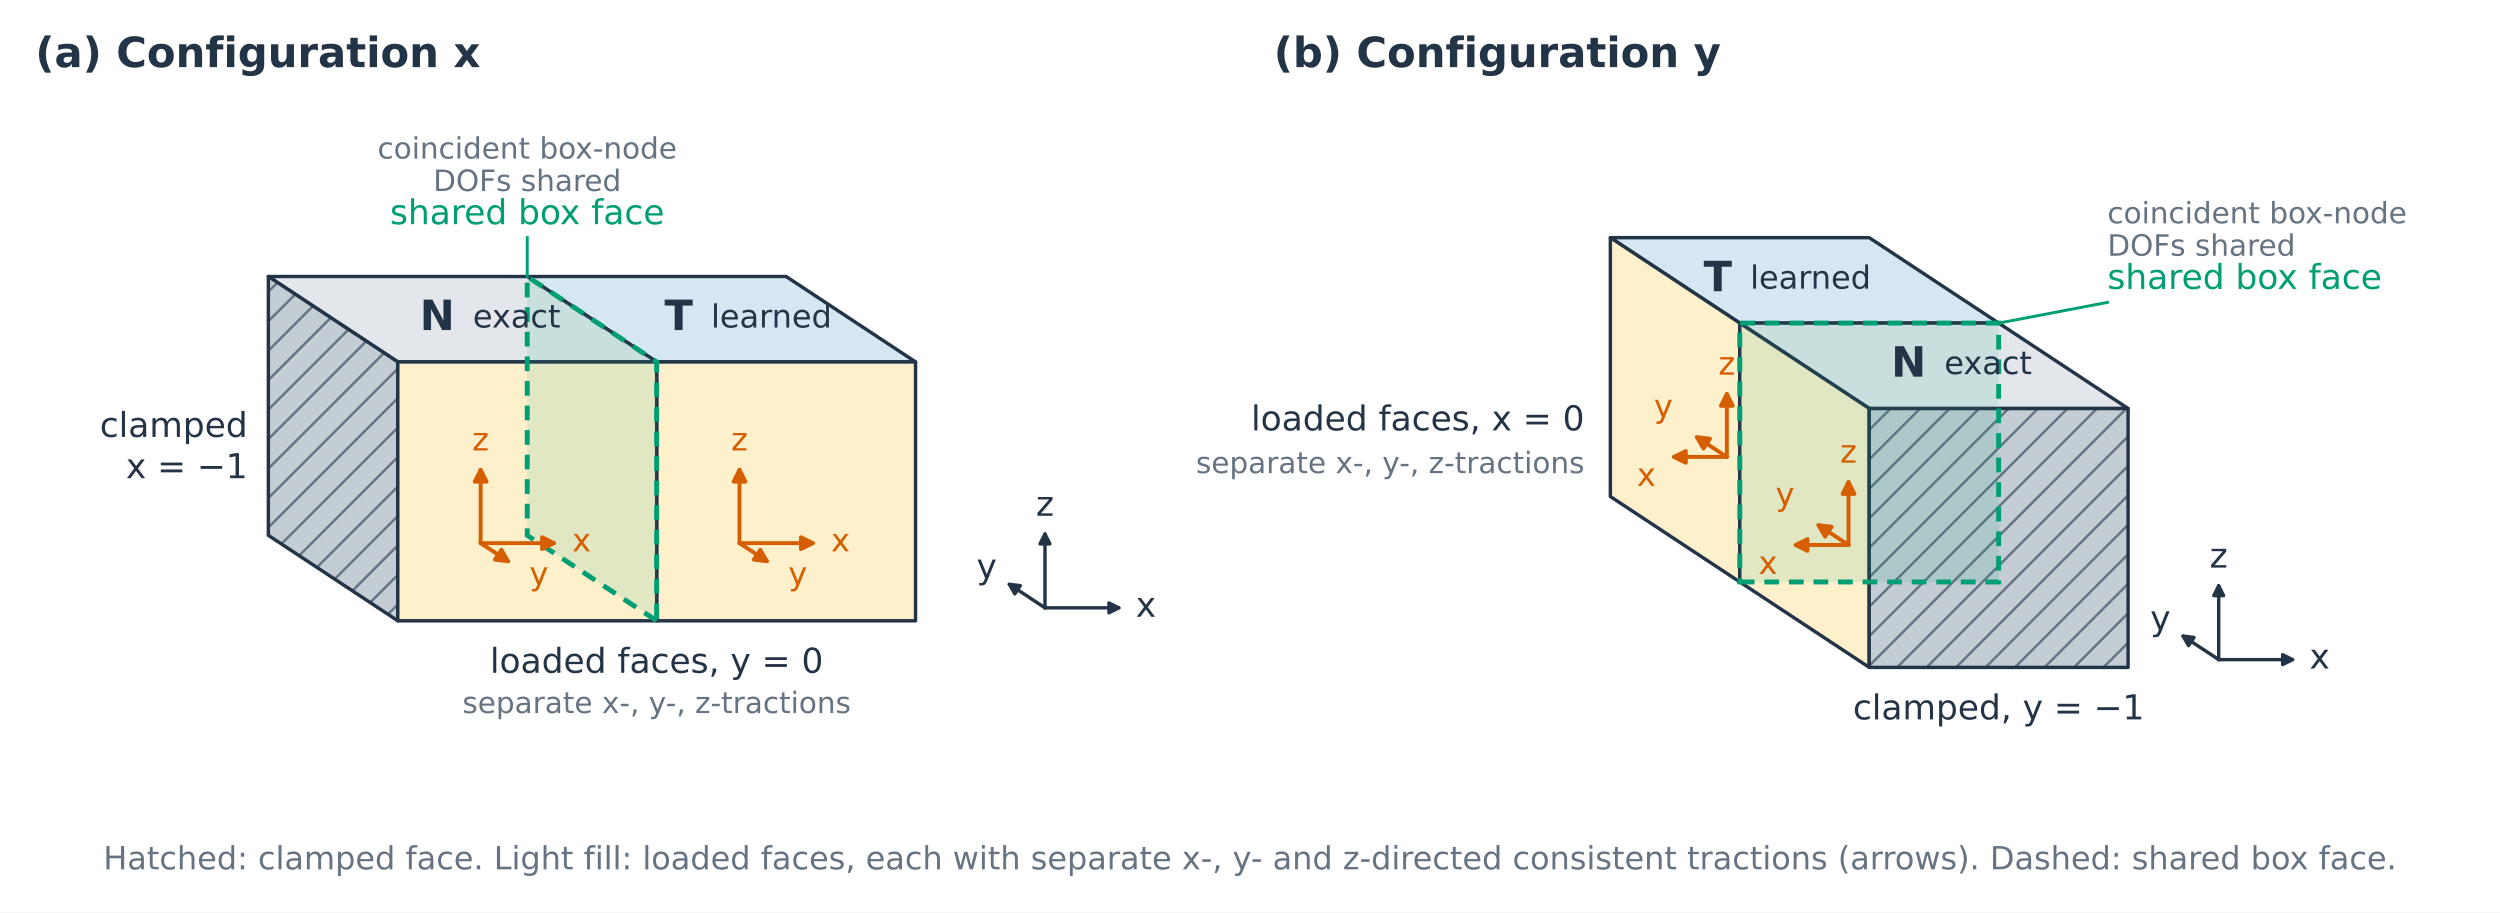
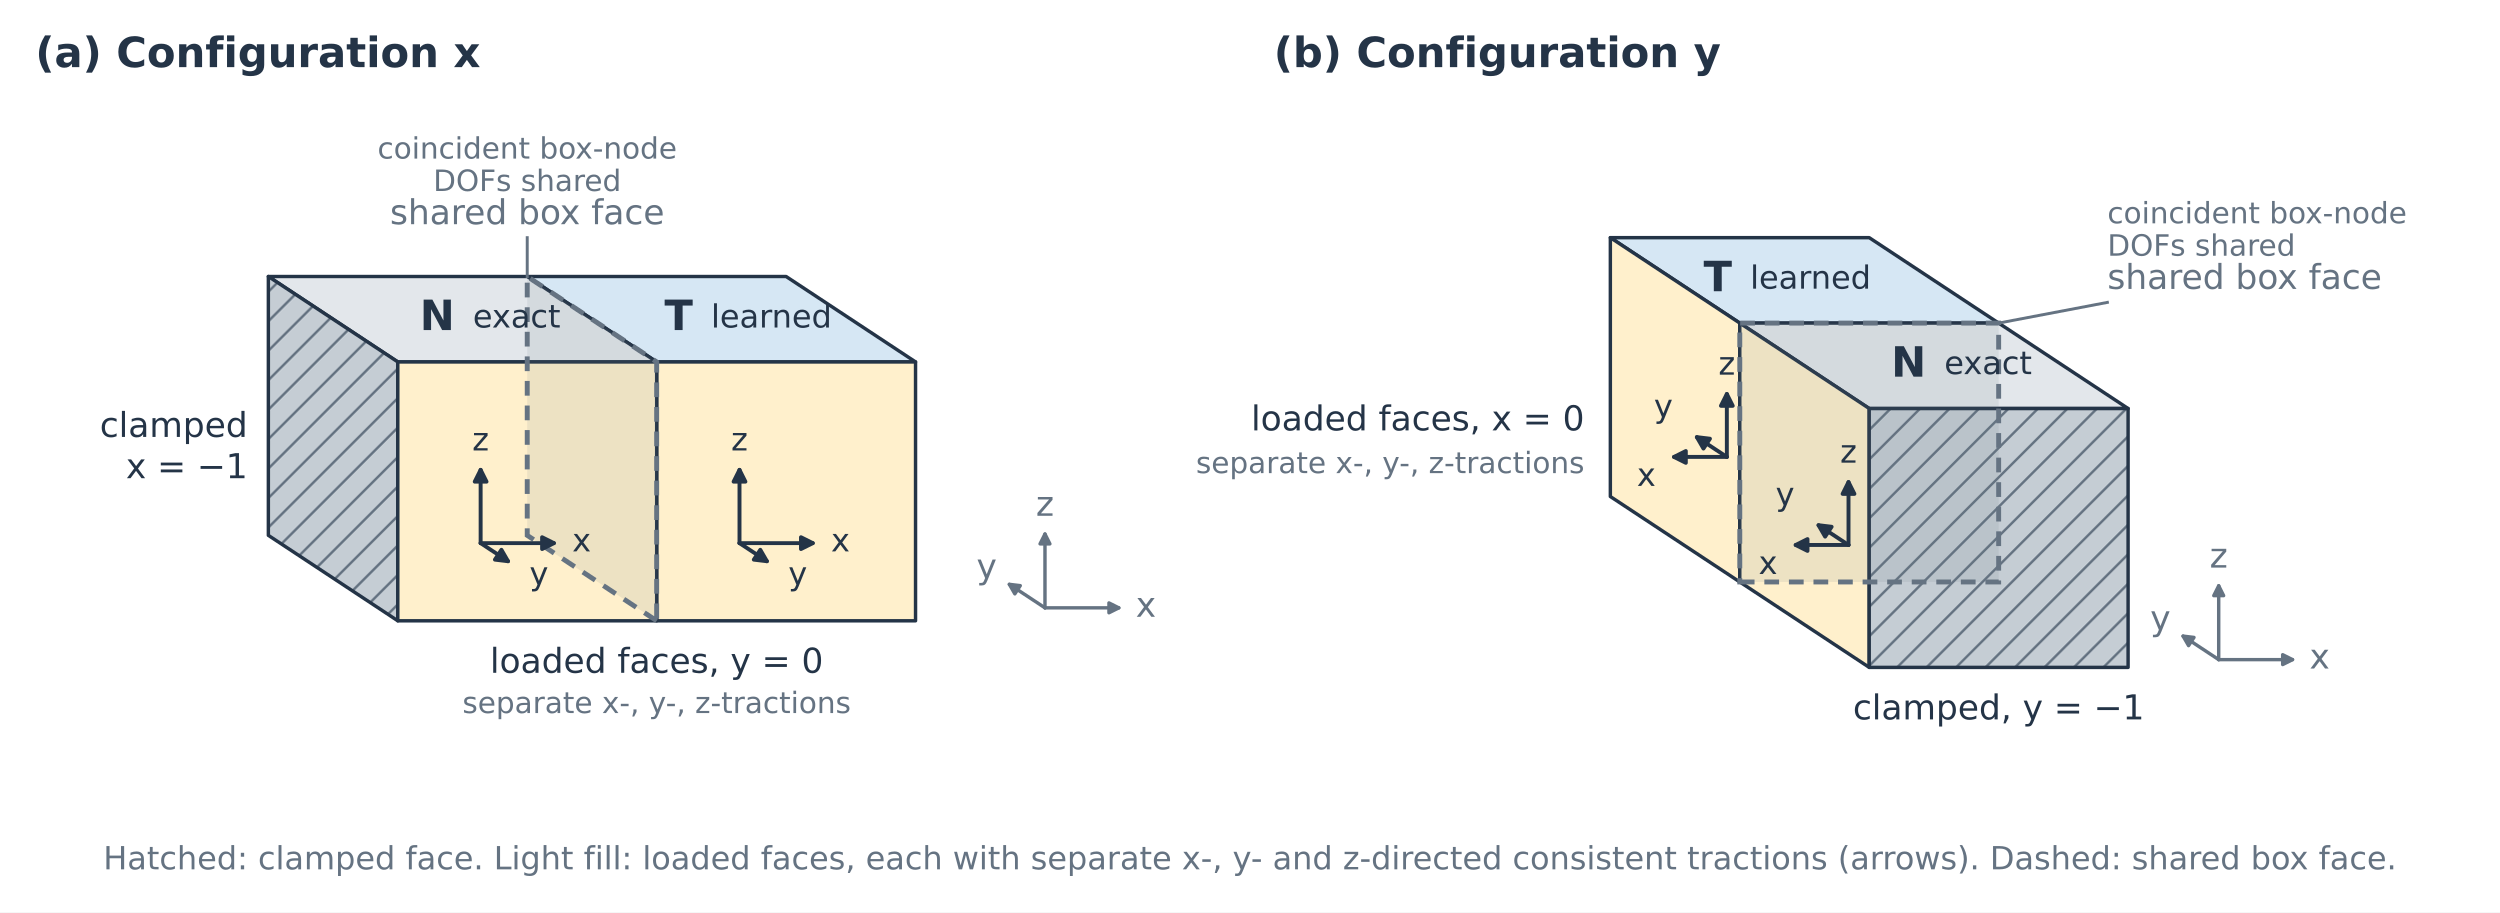
<svg xmlns="http://www.w3.org/2000/svg" width="508.876pt" height="185.715pt" viewBox="0 0 508.876 185.715" version="1.1">
  <defs>
    <style type="text/css">*{stroke-linejoin: round; stroke-linecap: butt}</style>
  </defs>
  <g id="figure_1">
    <g id="patch_1">
      <path d="M 0 185.715  L 508.876 185.715  L 508.876 0  L 0 0  z " style="fill: #ffffff" />
    </g>
    <g id="axes_1">
      <g id="patch_2">
-         <path d="M 133.664 73.669  L 186.358 73.669  L 160.011 56.281  L 107.318 56.281  z " clip-path="url(#pf218e3dfe1)" style="fill: #d6e7f4; stroke: #243447; stroke-width: 0.7" />
+         <path d="M 133.664 73.669  L 186.358 73.669  L 160.011 56.281  L 107.318 56.281  z " clip-path="url(#p8b16647e87)" style="fill: #d6e7f4; stroke: #243447; stroke-width: 0.7" />
      </g>
      <g id="patch_3">
-         <path d="M 133.664 126.363  L 186.358 126.363  L 186.358 73.669  L 133.664 73.669  z " clip-path="url(#pf218e3dfe1)" style="fill: #fff0cc; stroke: #243447; stroke-width: 0.7" />
+         <path d="M 133.664 126.363  L 186.358 126.363  L 186.358 73.669  L 133.664 73.669  z " clip-path="url(#p8b16647e87)" style="fill: #fff0cc; stroke: #243447; stroke-width: 0.7" />
      </g>
      <g id="patch_4">
-         <path d="M 80.971 73.669  L 133.664 73.669  L 107.318 56.281  L 54.624 56.281  z " clip-path="url(#pf218e3dfe1)" style="fill: #e3e7eb; stroke: #243447; stroke-width: 0.7" />
+         <path d="M 80.971 73.669  L 133.664 73.669  L 107.318 56.281  L 54.624 56.281  z " clip-path="url(#p8b16647e87)" style="fill: #e3e7eb; stroke: #243447; stroke-width: 0.7" />
      </g>
      <g id="patch_5">
-         <path d="M 80.971 126.363  L 54.624 108.974  L 54.624 56.281  L 80.971 73.669  z " clip-path="url(#pf218e3dfe1)" style="fill: url(#hc57b239ec8)" />
+         <path d="M 80.971 126.363  L 54.624 108.974  L 54.624 56.281  L 80.971 73.669  z " clip-path="url(#p8b16647e87)" style="fill: url(#hd0ed24a078)" />
      </g>
      <g id="patch_6">
-         <path d="M 80.971 126.363  L 54.624 108.974  L 54.624 56.281  L 80.971 73.669  L 80.971 126.363  z " clip-path="url(#pf218e3dfe1)" style="fill: none; stroke: #243447; stroke-width: 0.7" />
+         <path d="M 80.971 126.363  L 54.624 108.974  L 54.624 56.281  L 80.971 73.669  L 80.971 126.363  z " clip-path="url(#p8b16647e87)" style="fill: none; stroke: #243447; stroke-width: 0.7" />
      </g>
      <g id="patch_7">
-         <path d="M 80.971 126.363  L 133.664 126.363  L 133.664 73.669  L 80.971 73.669  z " clip-path="url(#pf218e3dfe1)" style="fill: #fff0cc; stroke: #243447; stroke-width: 0.7" />
+         <path d="M 80.971 126.363  L 133.664 126.363  L 133.664 73.669  L 80.971 73.669  z " clip-path="url(#p8b16647e87)" style="fill: #fff0cc; stroke: #243447; stroke-width: 0.7" />
      </g>
      <g id="text_1">
        <text style="font-size: 7px; font-family: 'DejaVu Sans'; fill: #243447" transform="translate(20.31193 88.93975)">clamped</text>
        <text style="font-size: 7px; font-family: 'DejaVu Sans'; fill: #243447" transform="translate(25.63084 97.34112)">x = −1</text>
      </g>
      <g id="text_2">
        <text style="font-size: 7px; font-family: 'DejaVu Sans'; text-anchor: middle; fill: #243447" x="133.664" y="136.951" transform="rotate(-0 133.6643 136.9512)">loaded faces, y = 0</text>
      </g>
      <g id="text_3">
        <text style="font-size: 6px; font-family: 'DejaVu Sans'; text-anchor: middle; fill: #657382" x="133.664" y="145.149" transform="rotate(-0 133.6643 145.1493)">separate x-, y-, z-tractions</text>
      </g>
      <g id="text_4">
        <text style="font-weight: 700; font-size: 8.5px; font-family: 'DejaVu Sans'; text-anchor: start; fill: #243447" x="7.2" y="13.659" transform="rotate(-0 7.2 13.65867)">(a) Configuration x</text>
      </g>
      <g id="patch_8">
-         <path d="M 133.664 126.363  L 107.318 108.974  L 107.318 56.281  L 133.664 73.669  z " clip-path="url(#pf218e3dfe1)" style="fill: #009e73; opacity: 0.12" />
+         <path d="M 133.664 126.363  L 107.318 108.974  L 107.318 56.281  L 133.664 73.669  z " clip-path="url(#p8b16647e87)" style="fill: #657382; opacity: 0.12" />
      </g>
      <g id="patch_9">
-         <path d="M 133.664 126.363  L 107.318 108.974  L 107.318 56.281  L 133.664 73.669  L 133.664 126.363  z " clip-path="url(#pf218e3dfe1)" style="fill: none; stroke-dasharray: 3,2; stroke-dashoffset: 0; stroke: #009e73; stroke-linejoin: miter" />
+         <path d="M 133.664 126.363  L 107.318 108.974  L 107.318 56.281  L 133.664 73.669  L 133.664 126.363  z " clip-path="url(#p8b16647e87)" style="fill: none; stroke-dasharray: 3,2; stroke-dashoffset: 0; stroke: #657382; stroke-linejoin: miter" />
      </g>
      <g id="line2d_1">
-         <path d="M 107.318 56.281  L 107.318 48.377  " clip-path="url(#pf218e3dfe1)" style="fill: none; stroke: #009e73; stroke-width: 0.6; stroke-linecap: square" />
+         <path d="M 107.318 56.281  L 107.318 48.377  " clip-path="url(#p8b16647e87)" style="fill: none; stroke: #657382; stroke-width: 0.6; stroke-linecap: square" />
      </g>
      <g id="patch_10">
-         <path d="M 97.833 110.555  Q 105.737 110.555 112.746 110.555  " style="fill: none; stroke: #d55e00; stroke-width: 0.8; stroke-linecap: round" />
-         <path d="M 110.346 109.355  L 112.746 110.555  L 110.346 111.755  z " style="fill: #d55e00; stroke: #d55e00; stroke-width: 0.8; stroke-linecap: round" />
+         <path d="M 97.833 110.555  Q 105.737 110.555 112.746 110.555  " style="fill: none; stroke: #243447; stroke-width: 0.8; stroke-linecap: round" />
+         <path d="M 110.346 109.355  L 112.746 110.555  L 110.346 111.755  z " style="fill: #243447; stroke: #243447; stroke-width: 0.8; stroke-linecap: round" />
      </g>
      <g id="patch_11">
-         <path d="M 97.833 110.555  Q 97.833 102.651 97.833 95.641  " style="fill: none; stroke: #d55e00; stroke-width: 0.8; stroke-linecap: round" />
-         <path d="M 96.633 98.041  L 97.833 95.641  L 99.033 98.041  z " style="fill: #d55e00; stroke: #d55e00; stroke-width: 0.8; stroke-linecap: round" />
+         <path d="M 97.833 110.555  Q 97.833 102.651 97.833 95.641  " style="fill: none; stroke: #243447; stroke-width: 0.8; stroke-linecap: round" />
+         <path d="M 96.633 98.041  L 97.833 95.641  L 99.033 98.041  z " style="fill: #243447; stroke: #243447; stroke-width: 0.8; stroke-linecap: round" />
      </g>
      <g id="patch_12">
-         <path d="M 97.833 110.555  Q 100.994 112.642 103.41 114.236  " style="fill: none; stroke: #d55e00; stroke-width: 0.8; stroke-linecap: round" />
-         <path d="M 102.067 111.912  L 103.41 114.236  L 100.745 113.915  z " style="fill: #d55e00; stroke: #d55e00; stroke-width: 0.8; stroke-linecap: round" />
+         <path d="M 97.833 110.555  Q 100.994 112.642 103.41 114.236  " style="fill: none; stroke: #243447; stroke-width: 0.8; stroke-linecap: round" />
+         <path d="M 102.067 111.912  L 103.41 114.236  L 100.745 113.915  z " style="fill: #243447; stroke: #243447; stroke-width: 0.8; stroke-linecap: round" />
      </g>
      <g id="patch_13">
-         <path d="M 150.526 110.555  Q 158.43 110.555 165.44 110.555  " style="fill: none; stroke: #d55e00; stroke-width: 0.8; stroke-linecap: round" />
-         <path d="M 163.04 109.355  L 165.44 110.555  L 163.04 111.755  z " style="fill: #d55e00; stroke: #d55e00; stroke-width: 0.8; stroke-linecap: round" />
+         <path d="M 150.526 110.555  Q 158.43 110.555 165.44 110.555  " style="fill: none; stroke: #243447; stroke-width: 0.8; stroke-linecap: round" />
+         <path d="M 163.04 109.355  L 165.44 110.555  L 163.04 111.755  z " style="fill: #243447; stroke: #243447; stroke-width: 0.8; stroke-linecap: round" />
      </g>
      <g id="patch_14">
-         <path d="M 150.526 110.555  Q 150.526 102.651 150.526 95.641  " style="fill: none; stroke: #d55e00; stroke-width: 0.8; stroke-linecap: round" />
-         <path d="M 149.326 98.041  L 150.526 95.641  L 151.726 98.041  z " style="fill: #d55e00; stroke: #d55e00; stroke-width: 0.8; stroke-linecap: round" />
+         <path d="M 150.526 110.555  Q 150.526 102.651 150.526 95.641  " style="fill: none; stroke: #243447; stroke-width: 0.8; stroke-linecap: round" />
+         <path d="M 149.326 98.041  L 150.526 95.641  L 151.726 98.041  z " style="fill: #243447; stroke: #243447; stroke-width: 0.8; stroke-linecap: round" />
      </g>
      <g id="patch_15">
-         <path d="M 150.526 110.555  Q 153.688 112.642 156.103 114.236  " style="fill: none; stroke: #d55e00; stroke-width: 0.8; stroke-linecap: round" />
-         <path d="M 154.761 111.912  L 156.103 114.236  L 153.439 113.915  z " style="fill: #d55e00; stroke: #d55e00; stroke-width: 0.8; stroke-linecap: round" />
+         <path d="M 150.526 110.555  Q 153.688 112.642 156.103 114.236  " style="fill: none; stroke: #243447; stroke-width: 0.8; stroke-linecap: round" />
+         <path d="M 154.761 111.912  L 156.103 114.236  L 153.439 113.915  z " style="fill: #243447; stroke: #243447; stroke-width: 0.8; stroke-linecap: round" />
      </g>
      <g id="patch_16">
-         <path d="M 212.705 123.728  Q 220.609 123.728 227.73 123.728  " style="fill: none; stroke: #243447; stroke-width: 0.7; stroke-linecap: round" />
-         <path d="M 225.73 122.728  L 227.73 123.728  L 225.73 124.728  z " style="fill: #243447; stroke: #243447; stroke-width: 0.7; stroke-linecap: round" />
+         <path d="M 212.705 123.728  Q 220.609 123.728 227.73 123.728  " style="fill: none; stroke: #657382; stroke-width: 0.7; stroke-linecap: round" />
+         <path d="M 225.73 122.728  L 227.73 123.728  L 225.73 124.728  z " style="fill: #657382; stroke: #657382; stroke-width: 0.7; stroke-linecap: round" />
      </g>
      <g id="patch_17">
-         <path d="M 212.705 123.728  Q 208.753 121.12 205.454 118.943  " style="fill: none; stroke: #243447; stroke-width: 0.7; stroke-linecap: round" />
-         <path d="M 206.572 120.879  L 205.454 118.943  L 207.674 119.21  z " style="fill: #243447; stroke: #243447; stroke-width: 0.7; stroke-linecap: round" />
+         <path d="M 212.705 123.728  Q 208.753 121.12 205.454 118.943  " style="fill: none; stroke: #657382; stroke-width: 0.7; stroke-linecap: round" />
+         <path d="M 206.572 120.879  L 205.454 118.943  L 207.674 119.21  z " style="fill: #657382; stroke: #657382; stroke-width: 0.7; stroke-linecap: round" />
      </g>
      <g id="patch_18">
-         <path d="M 212.705 123.728  Q 212.705 115.824 212.705 108.703  " style="fill: none; stroke: #243447; stroke-width: 0.7; stroke-linecap: round" />
-         <path d="M 211.705 110.703  L 212.705 108.703  L 213.705 110.703  z " style="fill: #243447; stroke: #243447; stroke-width: 0.7; stroke-linecap: round" />
+         <path d="M 212.705 123.728  Q 212.705 115.824 212.705 108.703  " style="fill: none; stroke: #657382; stroke-width: 0.7; stroke-linecap: round" />
+         <path d="M 211.705 110.703  L 212.705 108.703  L 213.705 110.703  z " style="fill: #657382; stroke: #657382; stroke-width: 0.7; stroke-linecap: round" />
      </g>
      <g id="text_5">
-         <text style="font-size: 6.5px; font-family: 'DejaVu Sans'; text-anchor: middle; fill: #d55e00" x="118.383" y="112.243" transform="rotate(-0 118.3832 112.2434)">x</text>
+         <text style="font-size: 6.5px; font-family: 'DejaVu Sans'; text-anchor: middle; fill: #243447" x="118.383" y="112.243" transform="rotate(-0 118.3832 112.2434)">x</text>
      </g>
      <g id="text_6">
-         <text style="font-size: 6.5px; font-family: 'DejaVu Sans'; text-anchor: middle; fill: #d55e00" x="97.833" y="91.693" transform="rotate(-0 97.83278 91.69294)">z</text>
+         <text style="font-size: 6.5px; font-family: 'DejaVu Sans'; text-anchor: middle; fill: #243447" x="97.833" y="91.693" transform="rotate(-0 97.83278 91.69294)">z</text>
      </g>
      <g id="text_7">
-         <text style="font-size: 6.5px; font-family: 'DejaVu Sans'; text-anchor: middle; fill: #d55e00" x="109.695" y="119.029" transform="rotate(-0 109.6949 119.029)">y</text>
+         <text style="font-size: 6.5px; font-family: 'DejaVu Sans'; text-anchor: middle; fill: #243447" x="109.695" y="119.029" transform="rotate(-0 109.6949 119.029)">y</text>
      </g>
      <g id="text_8">
-         <text style="font-size: 6.5px; font-family: 'DejaVu Sans'; text-anchor: middle; fill: #d55e00" x="171.077" y="112.243" transform="rotate(-0 171.0767 112.2434)">x</text>
+         <text style="font-size: 6.5px; font-family: 'DejaVu Sans'; text-anchor: middle; fill: #243447" x="171.077" y="112.243" transform="rotate(-0 171.0767 112.2434)">x</text>
      </g>
      <g id="text_9">
-         <text style="font-size: 6.5px; font-family: 'DejaVu Sans'; text-anchor: middle; fill: #d55e00" x="150.526" y="91.693" transform="rotate(-0 150.5263 91.69294)">z</text>
+         <text style="font-size: 6.5px; font-family: 'DejaVu Sans'; text-anchor: middle; fill: #243447" x="150.526" y="91.693" transform="rotate(-0 150.5263 91.69294)">z</text>
      </g>
      <g id="text_10">
-         <text style="font-size: 6.5px; font-family: 'DejaVu Sans'; text-anchor: middle; fill: #d55e00" x="162.388" y="119.029" transform="rotate(-0 162.3883 119.029)">y</text>
+         <text style="font-size: 6.5px; font-family: 'DejaVu Sans'; text-anchor: middle; fill: #243447" x="162.388" y="119.029" transform="rotate(-0 162.3883 119.029)">y</text>
      </g>
      <g id="text_11">
-         <text style="font-size: 7px; font-family: 'DejaVu Sans'; text-anchor: middle; fill: #243447" x="233.255" y="125.547" transform="rotate(-0 233.255 125.5466)">x</text>
+         <text style="font-size: 7px; font-family: 'DejaVu Sans'; text-anchor: middle; fill: #657382" x="233.255" y="125.547" transform="rotate(-0 233.255 125.5466)">x</text>
      </g>
      <g id="text_12">
-         <text style="font-size: 7px; font-family: 'DejaVu Sans'; text-anchor: middle; fill: #243447" x="200.842" y="117.718" transform="rotate(-0 200.8425 117.7177)">y</text>
+         <text style="font-size: 7px; font-family: 'DejaVu Sans'; text-anchor: middle; fill: #657382" x="200.842" y="117.718" transform="rotate(-0 200.8425 117.7177)">y</text>
      </g>
      <g id="text_13">
-         <text style="font-size: 7px; font-family: 'DejaVu Sans'; text-anchor: middle; fill: #243447" x="212.705" y="104.996" transform="rotate(-0 212.7046 104.9962)">z</text>
+         <text style="font-size: 7px; font-family: 'DejaVu Sans'; text-anchor: middle; fill: #657382" x="212.705" y="104.996" transform="rotate(-0 212.7046 104.9962)">z</text>
      </g>
      <g id="text_14">
        <text style="font-weight: 700; font-size: 8.5px; font-family: 'DejaVu Sans'; text-anchor: end; fill: #243447" x="92.563" y="67.183" transform="rotate(-0 92.56343 67.18307)">N</text>
      </g>
      <g id="text_15">
        <text style="font-size: 6.5px; font-family: 'DejaVu Sans'; text-anchor: start; fill: #243447" x="96.252" y="66.664" transform="rotate(-0 96.25198 66.66354)">exact</text>
      </g>
      <g id="text_16">
        <text style="font-weight: 700; font-size: 8.5px; font-family: 'DejaVu Sans'; text-anchor: end; fill: #243447" x="141.041" y="67.183" transform="rotate(-0 141.0414 67.18307)">T</text>
      </g>
      <g id="text_17">
        <text style="font-size: 6.5px; font-family: 'DejaVu Sans'; text-anchor: start; fill: #243447" x="144.73" y="66.664" transform="rotate(-0 144.73 66.66379)">learned</text>
      </g>
      <g id="text_18">
-         <text style="font-size: 7px; font-family: 'DejaVu Sans'; text-anchor: middle; fill: #009e73" x="107.318" y="45.641" transform="rotate(-0 107.3176 45.64111)">shared box face</text>
+         <text style="font-size: 7px; font-family: 'DejaVu Sans'; text-anchor: middle; fill: #657382" x="107.318" y="45.641" transform="rotate(-0 107.3176 45.64111)">shared box face</text>
      </g>
      <g id="text_19">
        <text style="font-size: 6px; font-family: 'DejaVu Sans'; fill: #657382" transform="translate(76.84042 32.28254)">coincident box-node</text>
        <text style="font-size: 6px; font-family: 'DejaVu Sans'; fill: #657382" transform="translate(88.18417 38.88254)">DOFs shared</text>
      </g>
    </g>
    <g id="axes_2">
      <g id="patch_19">
-         <path d="M 354.134 65.765  L 406.827 65.765  L 380.481 48.377  L 327.787 48.377  z " clip-path="url(#pc912bc41aa)" style="fill: #d6e7f4; stroke: #243447; stroke-width: 0.7" />
+         <path d="M 354.134 65.765  L 406.827 65.765  L 380.481 48.377  L 327.787 48.377  z " clip-path="url(#p99414c8c77)" style="fill: #d6e7f4; stroke: #243447; stroke-width: 0.7" />
      </g>
      <g id="patch_20">
-         <path d="M 354.134 118.459  L 327.787 101.07  L 327.787 48.377  L 354.134 65.765  z " clip-path="url(#pc912bc41aa)" style="fill: #fff0cc; stroke: #243447; stroke-width: 0.7" />
+         <path d="M 354.134 118.459  L 327.787 101.07  L 327.787 48.377  L 354.134 65.765  z " clip-path="url(#p99414c8c77)" style="fill: #fff0cc; stroke: #243447; stroke-width: 0.7" />
      </g>
      <g id="patch_21">
-         <path d="M 380.481 83.154  L 433.174 83.154  L 406.827 65.765  L 354.134 65.765  z " clip-path="url(#pc912bc41aa)" style="fill: #e3e7eb; stroke: #243447; stroke-width: 0.7" />
+         <path d="M 380.481 83.154  L 433.174 83.154  L 406.827 65.765  L 354.134 65.765  z " clip-path="url(#p99414c8c77)" style="fill: #e3e7eb; stroke: #243447; stroke-width: 0.7" />
      </g>
      <g id="patch_22">
-         <path d="M 380.481 135.848  L 354.134 118.459  L 354.134 65.765  L 380.481 83.154  z " clip-path="url(#pc912bc41aa)" style="fill: #fff0cc; stroke: #243447; stroke-width: 0.7" />
+         <path d="M 380.481 135.848  L 354.134 118.459  L 354.134 65.765  L 380.481 83.154  z " clip-path="url(#p99414c8c77)" style="fill: #fff0cc; stroke: #243447; stroke-width: 0.7" />
      </g>
      <g id="patch_23">
-         <path d="M 380.481 135.848  L 433.174 135.848  L 433.174 83.154  L 380.481 83.154  z " clip-path="url(#pc912bc41aa)" style="fill: url(#hc57b239ec8)" />
+         <path d="M 380.481 135.848  L 433.174 135.848  L 433.174 83.154  L 380.481 83.154  z " clip-path="url(#p99414c8c77)" style="fill: url(#hd0ed24a078)" />
      </g>
      <g id="patch_24">
-         <path d="M 380.481 135.848  L 433.174 135.848  L 433.174 83.154  L 380.481 83.154  L 380.481 135.848  z " clip-path="url(#pc912bc41aa)" style="fill: none; stroke: #243447; stroke-width: 0.7" />
+         <path d="M 380.481 135.848  L 433.174 135.848  L 433.174 83.154  L 380.481 83.154  L 380.481 135.848  z " clip-path="url(#p99414c8c77)" style="fill: none; stroke: #243447; stroke-width: 0.7" />
      </g>
      <g id="text_20">
        <text style="font-size: 7px; font-family: 'DejaVu Sans'; text-anchor: middle; fill: #243447" x="406.827" y="146.436" transform="rotate(-0 406.8273 146.436)">clamped, y = −1</text>
      </g>
      <g id="text_21">
        <text style="font-size: 7px; font-family: 'DejaVu Sans'; text-anchor: end; fill: #243447" x="322.518" y="87.608" transform="rotate(-0 322.5178 87.60762)">loaded faces, x = 0</text>
      </g>
      <g id="text_22">
        <text style="font-size: 6px; font-family: 'DejaVu Sans'; text-anchor: end; fill: #657382" x="322.518" y="96.306" transform="rotate(-0 322.5178 96.30571)">separate x-, y-, z-tractions</text>
      </g>
      <g id="text_23">
        <text style="font-weight: 700; font-size: 8.5px; font-family: 'DejaVu Sans'; text-anchor: start; fill: #243447" x="259.286" y="13.659" transform="rotate(-0 259.2856 13.65867)">(b) Configuration y</text>
      </g>
      <g id="patch_25">
-         <path d="M 354.134 118.459  L 406.827 118.459  L 406.827 65.765  L 354.134 65.765  z " clip-path="url(#pc912bc41aa)" style="fill: #009e73; opacity: 0.12" />
+         <path d="M 354.134 118.459  L 406.827 118.459  L 406.827 65.765  L 354.134 65.765  z " clip-path="url(#p99414c8c77)" style="fill: #657382; opacity: 0.12" />
      </g>
      <g id="patch_26">
-         <path d="M 354.134 118.459  L 406.827 118.459  L 406.827 65.765  L 354.134 65.765  L 354.134 118.459  z " clip-path="url(#pc912bc41aa)" style="fill: none; stroke-dasharray: 3,2; stroke-dashoffset: 0; stroke: #009e73; stroke-linejoin: miter" />
+         <path d="M 354.134 118.459  L 406.827 118.459  L 406.827 65.765  L 354.134 65.765  L 354.134 118.459  z " clip-path="url(#p99414c8c77)" style="fill: none; stroke-dasharray: 3,2; stroke-dashoffset: 0; stroke: #657382; stroke-linejoin: miter" />
      </g>
      <g id="line2d_2">
-         <path d="M 406.827 65.765  L 428.959 61.55  " clip-path="url(#pc912bc41aa)" style="fill: none; stroke: #009e73; stroke-width: 0.6; stroke-linecap: square" />
+         <path d="M 406.827 65.765  L 428.959 61.55  " clip-path="url(#p99414c8c77)" style="fill: none; stroke: #657382; stroke-width: 0.6; stroke-linecap: square" />
      </g>
      <g id="patch_27">
-         <path d="M 376.265 110.934  Q 370.442 110.934 365.514 110.934  " style="fill: none; stroke: #d55e00; stroke-width: 0.8; stroke-linecap: round" />
-         <path d="M 367.914 112.134  L 365.514 110.934  L 367.914 109.734  z " style="fill: #d55e00; stroke: #d55e00; stroke-width: 0.8; stroke-linecap: round" />
+         <path d="M 376.265 110.934  Q 370.442 110.934 365.514 110.934  " style="fill: none; stroke: #243447; stroke-width: 0.8; stroke-linecap: round" />
+         <path d="M 367.914 112.134  L 365.514 110.934  L 367.914 109.734  z " style="fill: #243447; stroke: #243447; stroke-width: 0.8; stroke-linecap: round" />
      </g>
      <g id="patch_28">
-         <path d="M 376.265 110.934  Q 372.84 108.674 370.161 106.906  " style="fill: none; stroke: #d55e00; stroke-width: 0.8; stroke-linecap: round" />
-         <path d="M 371.504 109.229  L 370.161 106.906  L 372.826 107.226  z " style="fill: #d55e00; stroke: #d55e00; stroke-width: 0.8; stroke-linecap: round" />
+         <path d="M 376.265 110.934  Q 372.84 108.674 370.161 106.906  " style="fill: none; stroke: #243447; stroke-width: 0.8; stroke-linecap: round" />
+         <path d="M 371.504 109.229  L 370.161 106.906  L 372.826 107.226  z " style="fill: #243447; stroke: #243447; stroke-width: 0.8; stroke-linecap: round" />
      </g>
      <g id="patch_29">
-         <path d="M 376.265 110.934  Q 376.265 104.084 376.265 98.128  " style="fill: none; stroke: #d55e00; stroke-width: 0.8; stroke-linecap: round" />
-         <path d="M 375.065 100.528  L 376.265 98.128  L 377.465 100.528  z " style="fill: #d55e00; stroke: #d55e00; stroke-width: 0.8; stroke-linecap: round" />
+         <path d="M 376.265 110.934  Q 376.265 104.084 376.265 98.128  " style="fill: none; stroke: #243447; stroke-width: 0.8; stroke-linecap: round" />
+         <path d="M 375.065 100.528  L 376.265 98.128  L 377.465 100.528  z " style="fill: #243447; stroke: #243447; stroke-width: 0.8; stroke-linecap: round" />
      </g>
      <g id="patch_30">
-         <path d="M 351.499 93.008  Q 345.677 93.008 340.748 93.008  " style="fill: none; stroke: #d55e00; stroke-width: 0.8; stroke-linecap: round" />
-         <path d="M 343.148 94.208  L 340.748 93.008  L 343.148 91.808  z " style="fill: #d55e00; stroke: #d55e00; stroke-width: 0.8; stroke-linecap: round" />
+         <path d="M 351.499 93.008  Q 345.677 93.008 340.748 93.008  " style="fill: none; stroke: #243447; stroke-width: 0.8; stroke-linecap: round" />
+         <path d="M 343.148 94.208  L 340.748 93.008  L 343.148 91.808  z " style="fill: #243447; stroke: #243447; stroke-width: 0.8; stroke-linecap: round" />
      </g>
      <g id="patch_31">
-         <path d="M 351.499 93.008  Q 348.074 90.747 345.396 88.98  " style="fill: none; stroke: #d55e00; stroke-width: 0.8; stroke-linecap: round" />
-         <path d="M 346.738 91.303  L 345.396 88.98  L 348.06 89.3  z " style="fill: #d55e00; stroke: #d55e00; stroke-width: 0.8; stroke-linecap: round" />
+         <path d="M 351.499 93.008  Q 348.074 90.747 345.396 88.98  " style="fill: none; stroke: #243447; stroke-width: 0.8; stroke-linecap: round" />
+         <path d="M 346.738 91.303  L 345.396 88.98  L 348.06 89.3  z " style="fill: #243447; stroke: #243447; stroke-width: 0.8; stroke-linecap: round" />
      </g>
      <g id="patch_32">
-         <path d="M 351.499 93.008  Q 351.499 86.158 351.499 80.202  " style="fill: none; stroke: #d55e00; stroke-width: 0.8; stroke-linecap: round" />
-         <path d="M 350.299 82.602  L 351.499 80.202  L 352.699 82.602  z " style="fill: #d55e00; stroke: #d55e00; stroke-width: 0.8; stroke-linecap: round" />
+         <path d="M 351.499 93.008  Q 351.499 86.158 351.499 80.202  " style="fill: none; stroke: #243447; stroke-width: 0.8; stroke-linecap: round" />
+         <path d="M 350.299 82.602  L 351.499 80.202  L 352.699 82.602  z " style="fill: #243447; stroke: #243447; stroke-width: 0.8; stroke-linecap: round" />
      </g>
      <g id="patch_33">
-         <path d="M 451.617 134.267  Q 459.521 134.267 466.642 134.267  " style="fill: none; stroke: #243447; stroke-width: 0.7; stroke-linecap: round" />
-         <path d="M 464.642 133.267  L 466.642 134.267  L 464.642 135.267  z " style="fill: #243447; stroke: #243447; stroke-width: 0.7; stroke-linecap: round" />
+         <path d="M 451.617 134.267  Q 459.521 134.267 466.642 134.267  " style="fill: none; stroke: #657382; stroke-width: 0.7; stroke-linecap: round" />
+         <path d="M 464.642 133.267  L 466.642 134.267  L 464.642 135.267  z " style="fill: #657382; stroke: #657382; stroke-width: 0.7; stroke-linecap: round" />
      </g>
      <g id="patch_34">
-         <path d="M 451.617 134.267  Q 447.665 131.659 444.366 129.481  " style="fill: none; stroke: #243447; stroke-width: 0.7; stroke-linecap: round" />
-         <path d="M 445.484 131.418  L 444.366 129.481  L 446.586 129.749  z " style="fill: #243447; stroke: #243447; stroke-width: 0.7; stroke-linecap: round" />
+         <path d="M 451.617 134.267  Q 447.665 131.659 444.366 129.481  " style="fill: none; stroke: #657382; stroke-width: 0.7; stroke-linecap: round" />
+         <path d="M 445.484 131.418  L 444.366 129.481  L 446.586 129.749  z " style="fill: #657382; stroke: #657382; stroke-width: 0.7; stroke-linecap: round" />
      </g>
      <g id="patch_35">
-         <path d="M 451.617 134.267  Q 451.617 126.363 451.617 119.242  " style="fill: none; stroke: #243447; stroke-width: 0.7; stroke-linecap: round" />
-         <path d="M 450.617 121.242  L 451.617 119.242  L 452.617 121.242  z " style="fill: #243447; stroke: #243447; stroke-width: 0.7; stroke-linecap: round" />
+         <path d="M 451.617 134.267  Q 451.617 126.363 451.617 119.242  " style="fill: none; stroke: #657382; stroke-width: 0.7; stroke-linecap: round" />
+         <path d="M 450.617 121.242  L 451.617 119.242  L 452.617 121.242  z " style="fill: #657382; stroke: #657382; stroke-width: 0.7; stroke-linecap: round" />
      </g>
      <g id="text_24">
-         <text style="font-size: 6.5px; font-family: 'DejaVu Sans'; text-anchor: middle; fill: #d55e00" x="359.877" y="116.838" transform="rotate(-0 359.8774 116.8383)">x</text>
+         <text style="font-size: 6.5px; font-family: 'DejaVu Sans'; text-anchor: middle; fill: #243447" x="359.877" y="116.838" transform="rotate(-0 359.8774 116.8383)">x</text>
      </g>
      <g id="text_25">
-         <text style="font-size: 6.5px; font-family: 'DejaVu Sans'; text-anchor: middle; fill: #d55e00" x="363.349" y="102.855" transform="rotate(-0 363.3492 102.8547)">y</text>
+         <text style="font-size: 6.5px; font-family: 'DejaVu Sans'; text-anchor: middle; fill: #243447" x="363.349" y="102.855" transform="rotate(-0 363.3492 102.8547)">y</text>
      </g>
      <g id="text_26">
-         <text style="font-size: 6.5px; font-family: 'DejaVu Sans'; text-anchor: middle; fill: #d55e00" x="376.265" y="94.18" transform="rotate(-0 376.2651 94.18007)">z</text>
+         <text style="font-size: 6.5px; font-family: 'DejaVu Sans'; text-anchor: middle; fill: #243447" x="376.265" y="94.18" transform="rotate(-0 376.2651 94.18007)">z</text>
      </g>
      <g id="text_27">
-         <text style="font-size: 6.5px; font-family: 'DejaVu Sans'; text-anchor: middle; fill: #d55e00" x="335.112" y="98.912" transform="rotate(-0 335.1115 98.91195)">x</text>
+         <text style="font-size: 6.5px; font-family: 'DejaVu Sans'; text-anchor: middle; fill: #243447" x="335.112" y="98.912" transform="rotate(-0 335.1115 98.91195)">x</text>
      </g>
      <g id="text_28">
-         <text style="font-size: 6.5px; font-family: 'DejaVu Sans'; text-anchor: middle; fill: #d55e00" x="338.583" y="84.928" transform="rotate(-0 338.5832 84.92837)">y</text>
+         <text style="font-size: 6.5px; font-family: 'DejaVu Sans'; text-anchor: middle; fill: #243447" x="338.583" y="84.928" transform="rotate(-0 338.5832 84.92837)">y</text>
      </g>
      <g id="text_29">
-         <text style="font-size: 6.5px; font-family: 'DejaVu Sans'; text-anchor: middle; fill: #d55e00" x="351.499" y="76.254" transform="rotate(-0 351.4992 76.25375)">z</text>
+         <text style="font-size: 6.5px; font-family: 'DejaVu Sans'; text-anchor: middle; fill: #243447" x="351.499" y="76.254" transform="rotate(-0 351.4992 76.25375)">z</text>
      </g>
      <g id="text_30">
-         <text style="font-size: 7px; font-family: 'DejaVu Sans'; text-anchor: middle; fill: #243447" x="472.167" y="136.085" transform="rotate(-0 472.1672 136.0853)">x</text>
+         <text style="font-size: 7px; font-family: 'DejaVu Sans'; text-anchor: middle; fill: #657382" x="472.167" y="136.085" transform="rotate(-0 472.1672 136.0853)">x</text>
      </g>
      <g id="text_31">
-         <text style="font-size: 7px; font-family: 'DejaVu Sans'; text-anchor: middle; fill: #243447" x="439.755" y="128.256" transform="rotate(-0 439.7547 128.2564)">y</text>
+         <text style="font-size: 7px; font-family: 'DejaVu Sans'; text-anchor: middle; fill: #657382" x="439.755" y="128.256" transform="rotate(-0 439.7547 128.2564)">y</text>
      </g>
      <g id="text_32">
-         <text style="font-size: 7px; font-family: 'DejaVu Sans'; text-anchor: middle; fill: #243447" x="451.617" y="115.535" transform="rotate(-0 451.6168 115.5349)">z</text>
+         <text style="font-size: 7px; font-family: 'DejaVu Sans'; text-anchor: middle; fill: #657382" x="451.617" y="115.535" transform="rotate(-0 451.6168 115.5349)">z</text>
      </g>
      <g id="text_33">
        <text style="font-weight: 700; font-size: 8.5px; font-family: 'DejaVu Sans'; text-anchor: end; fill: #243447" x="392.073" y="76.668" transform="rotate(-0 392.0732 76.6679)">N</text>
      </g>
      <g id="text_34">
        <text style="font-size: 6.5px; font-family: 'DejaVu Sans'; text-anchor: start; fill: #243447" x="395.762" y="76.148" transform="rotate(-0 395.7617 76.14836)">exact</text>
      </g>
      <g id="text_35">
        <text style="font-weight: 700; font-size: 8.5px; font-family: 'DejaVu Sans'; text-anchor: end; fill: #243447" x="352.553" y="59.279" transform="rotate(-0 352.553 59.27905)">T</text>
      </g>
      <g id="text_36">
        <text style="font-size: 6.5px; font-family: 'DejaVu Sans'; text-anchor: start; fill: #243447" x="356.242" y="58.76" transform="rotate(-0 356.2416 58.75977)">learned</text>
      </g>
      <g id="text_37">
-         <text style="font-size: 7px; font-family: 'DejaVu Sans'; text-anchor: start; fill: #009e73" x="428.959" y="58.814" transform="rotate(-0 428.9586 58.81448)">shared box face</text>
+         <text style="font-size: 7px; font-family: 'DejaVu Sans'; text-anchor: start; fill: #657382" x="428.959" y="58.814" transform="rotate(-0 428.9586 58.81448)">shared box face</text>
      </g>
      <g id="text_38">
        <text style="font-size: 6px; font-family: 'DejaVu Sans'; fill: #657382" transform="translate(428.9586 45.45591)">coincident box-node</text>
        <text style="font-size: 6px; font-family: 'DejaVu Sans'; fill: #657382" transform="translate(428.9586 52.05591)">DOFs shared</text>
      </g>
    </g>
    <g id="text_39">
      <text style="font-size: 6.5px; font-family: 'DejaVu Sans'; text-anchor: middle; fill: #657382" x="254.438" y="176.954" transform="rotate(-0 254.4378 176.9538)">Hatched: clamped face. Light fill: loaded faces, each with separate x-, y- and z-directed consistent tractions (arrows). Dashed: shared box face.</text>
    </g>
  </g>
  <defs>
-     <clipPath id="pf218e3dfe1">
+     <clipPath id="p8b16647e87">
      <rect x="7.2" y="19.659" width="242.39" height="134.368" />
    </clipPath>
-     <clipPath id="pc912bc41aa">
+     <clipPath id="p99414c8c77">
      <rect x="259.286" y="19.659" width="242.39" height="134.368" />
    </clipPath>
  </defs>
  <defs>
-     <pattern id="hc57b239ec8" patternUnits="userSpaceOnUse" x="0" y="0" width="72" height="72">
+     <pattern id="hd0ed24a078" patternUnits="userSpaceOnUse" x="0" y="0" width="72" height="72">
      <rect x="0" y="0" width="73" height="73" fill="#c5cdd4" />
      <path d="M -36 36  L 36 -36  M -33 39  L 39 -33  M -30 42  L 42 -30  M -27 45  L 45 -27  M -24 48  L 48 -24  M -21 51  L 51 -21  M -18 54  L 54 -18  M -15 57  L 57 -15  M -12 60  L 60 -12  M -9 63  L 63 -9  M -6 66  L 66 -6  M -3 69  L 69 -3  M 0 72  L 72 0  M 3 75  L 75 3  M 6 78  L 78 6  M 9 81  L 81 9  M 12 84  L 84 12  M 15 87  L 87 15  M 18 90  L 90 18  M 21 93  L 93 21  M 24 96  L 96 24  M 27 99  L 99 27  M 30 102  L 102 30  M 33 105  L 105 33  M 36 108  L 108 36  " style="fill: #657382; stroke: #657382; stroke-width: 0.5; stroke-linecap: butt; stroke-linejoin: miter" />
    </pattern>
  </defs>
</svg>
